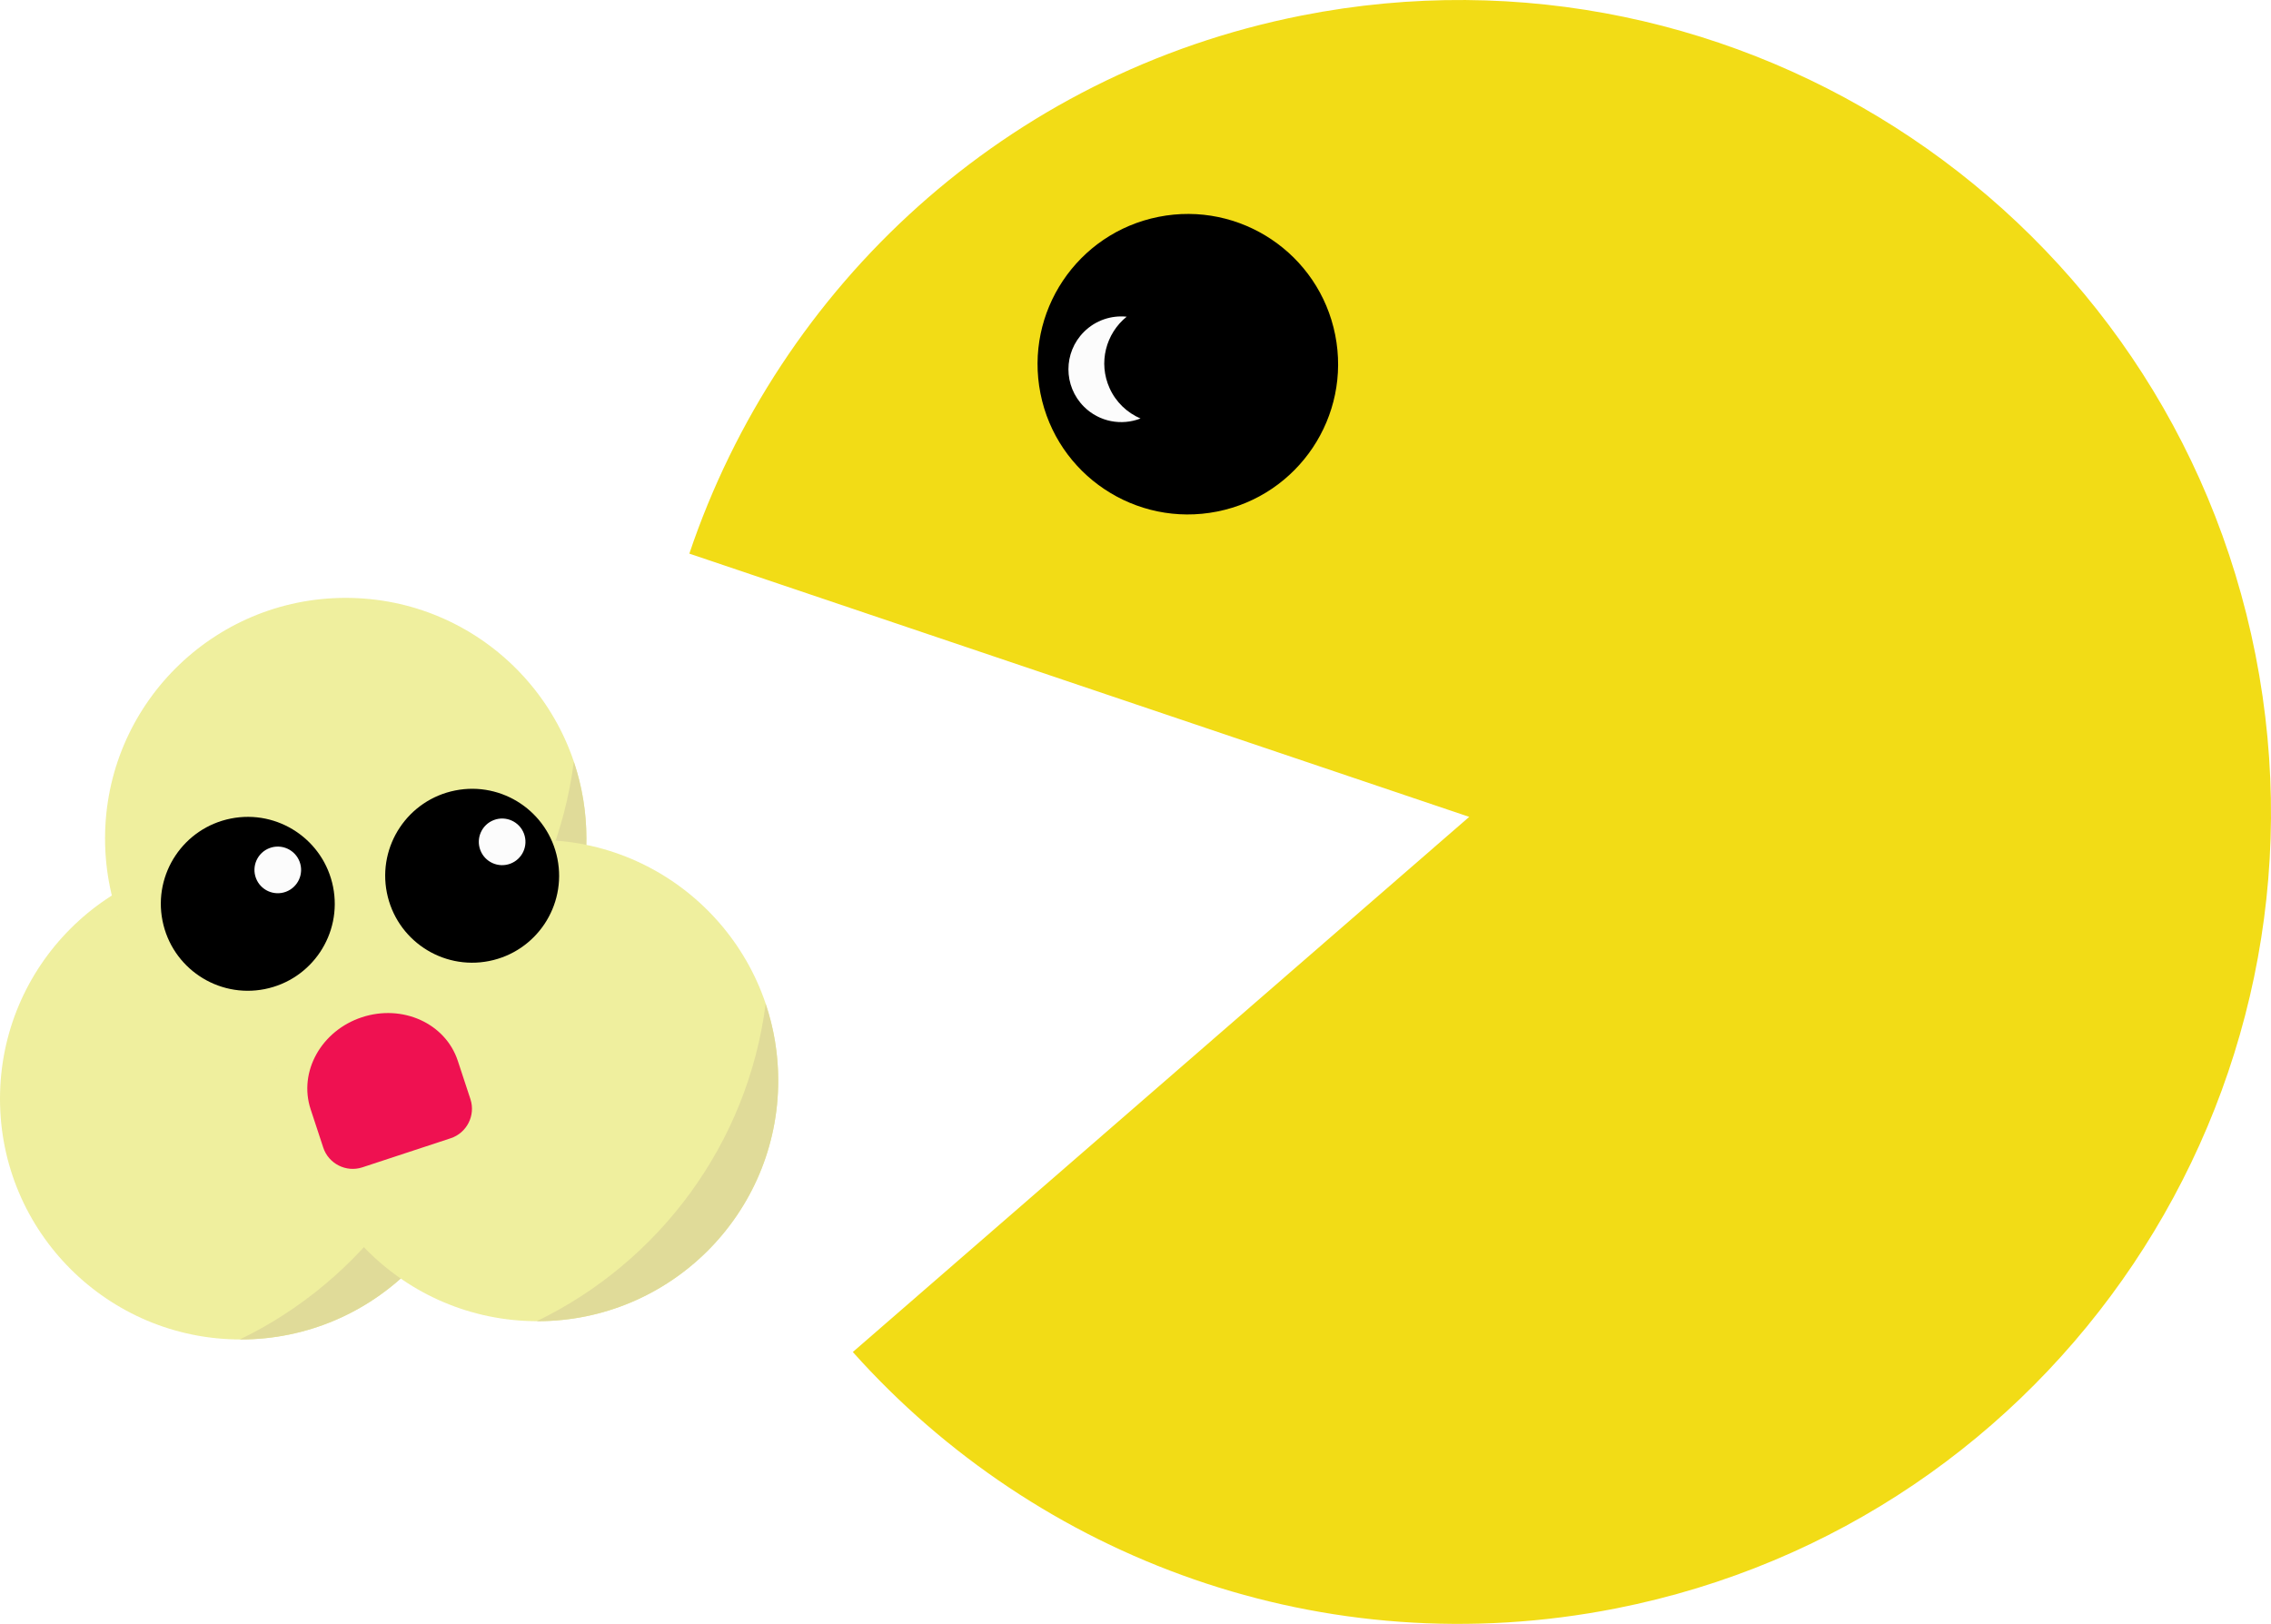
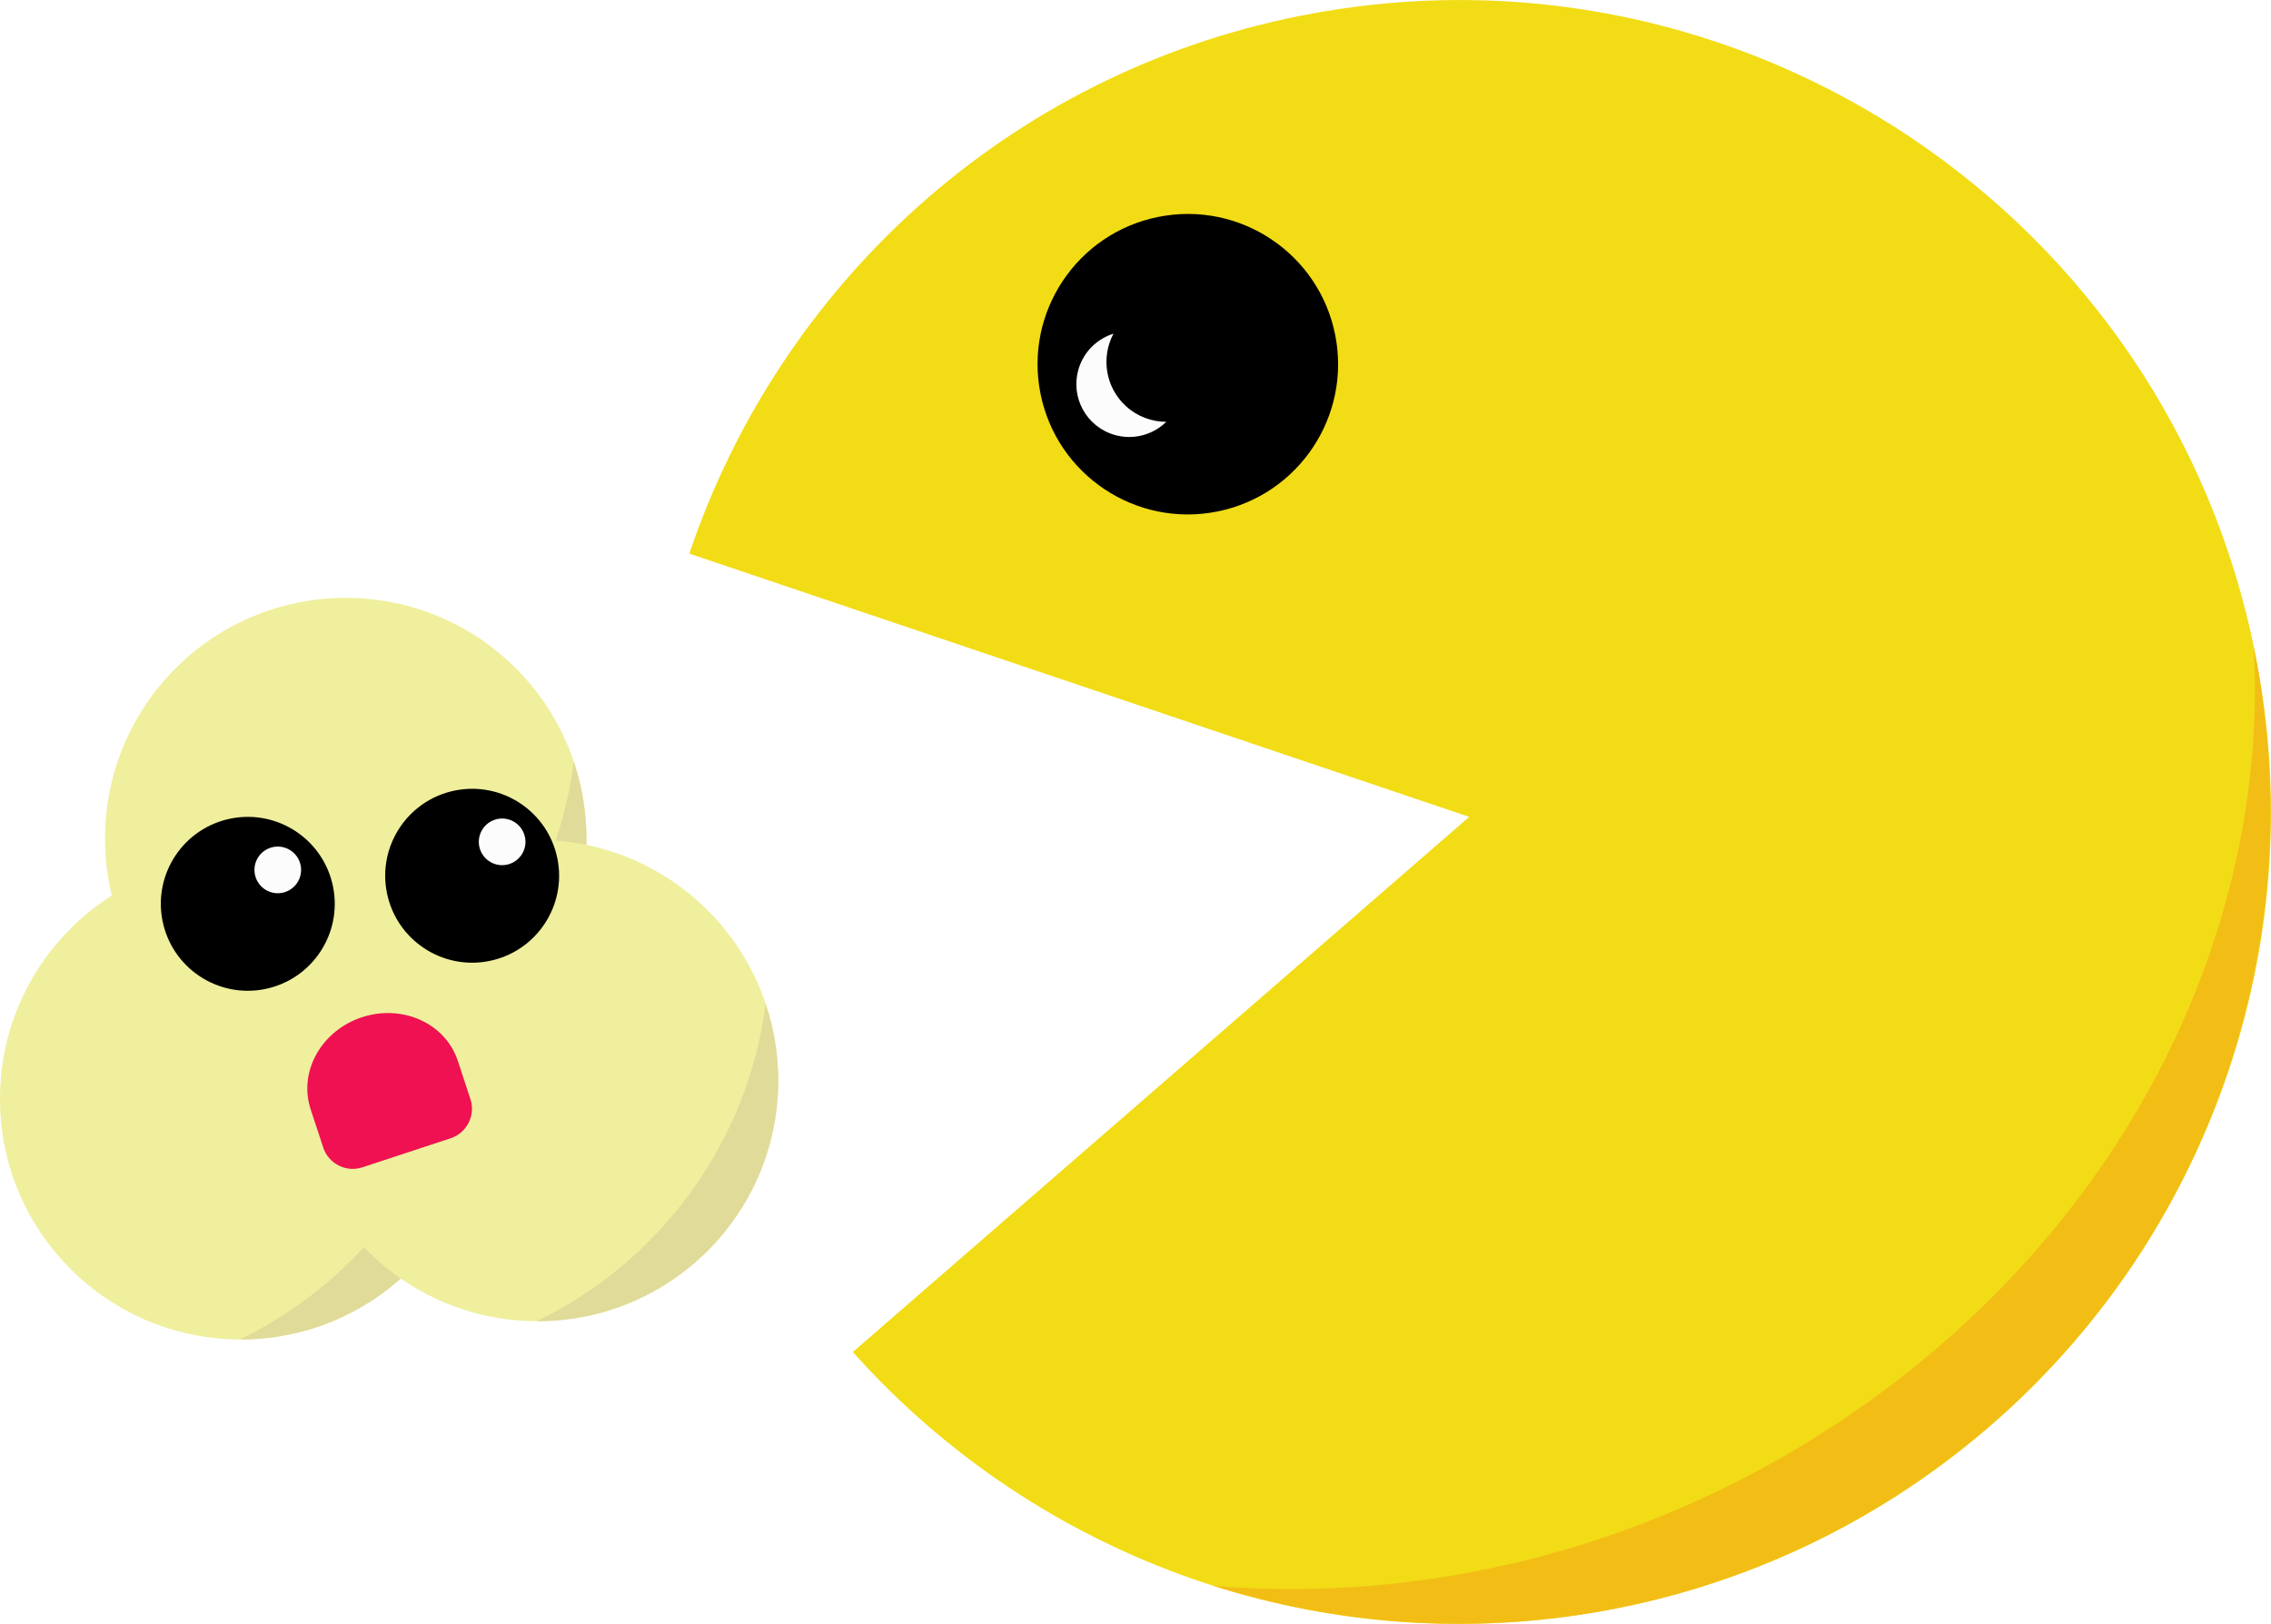
- <svg xmlns="http://www.w3.org/2000/svg" width="526.831" height="376.765" id="svg4621" version="1.1">
+ <svg xmlns="http://www.w3.org/2000/svg" version="1.1" width="526.831" height="376.765" id="svg4621">
  <defs id="defs4623" />
-   <g id="layer1" transform="translate(-113.3717,-239.7053)">
-     <g id="g3248" transform="matrix(1.25,0,0,-1.25,225.0342,494.647)">
-       <path d="m 0,0 c 0,-24.668 -19.997,-44.665 -44.665,-44.665 -24.668,0 -44.665,19.997 -44.665,44.665 0,24.668 19.997,44.665 44.665,44.665 C -19.997,44.665 0,24.668 0,0" style="fill:#efef9e;fill-opacity:1;fill-rule:nonzero;stroke:none" id="path3250" />
+   <g transform="translate(-113.3717,-239.7053)" id="layer1">
+     <g transform="matrix(1.25,0,0,-1.25,225.0342,494.647)" id="g3248">
+       <path d="m 0,0 c 0,-24.668 -19.997,-44.665 -44.665,-44.665 -24.668,0 -44.665,19.997 -44.665,44.665 0,24.668 19.997,44.665 44.665,44.665 C -19.997,44.665 0,24.668 0,0" id="path3250" style="fill:#efef9e;fill-opacity:1;fill-rule:nonzero;stroke:none" />
    </g>
-     <g id="g3252" transform="matrix(1.25,0,0,-1.25,222.1169,476.8408)">
-       <path d="m 0,0 c -3.337,-26.009 -19.771,-47.919 -42.477,-58.906 0.049,0 0.097,-0.004 0.146,-0.004 24.668,0 44.665,19.997 44.665,44.665 C 2.334,-9.262 1.506,-4.475 0,0" style="fill:#e0db99;fill-opacity:1;fill-rule:nonzero;stroke:none" id="path3254" />
+     <g transform="matrix(1.25,0,0,-1.25,222.1169,476.8408)" id="g3252">
+       <path d="m 0,0 c -3.337,-26.009 -19.771,-47.919 -42.477,-58.906 0.049,0 0.097,-0.004 0.146,-0.004 24.668,0 44.665,19.997 44.665,44.665 C 2.334,-9.262 1.506,-4.475 0,0" id="path3254" style="fill:#e0db99;fill-opacity:1;fill-rule:nonzero;stroke:none" />
    </g>
-     <g id="g3256" transform="matrix(1.25,0,0,-1.25,249.4043,434.2516)">
-       <path d="m 0,0 c 0,-24.668 -19.997,-44.665 -44.665,-44.665 -24.668,0 -44.665,19.997 -44.665,44.665 0,24.668 19.997,44.665 44.665,44.665 C -19.997,44.665 0,24.668 0,0" style="fill:#efef9e;fill-opacity:1;fill-rule:nonzero;stroke:none" id="path3258" />
+     <g transform="matrix(1.25,0,0,-1.25,249.4043,434.2516)" id="g3256">
+       <path d="m 0,0 c 0,-24.668 -19.997,-44.665 -44.665,-44.665 -24.668,0 -44.665,19.997 -44.665,44.665 0,24.668 19.997,44.665 44.665,44.665 C -19.997,44.665 0,24.668 0,0" id="path3258" style="fill:#efef9e;fill-opacity:1;fill-rule:nonzero;stroke:none" />
    </g>
-     <g id="g3260" transform="matrix(1.25,0,0,-1.25,246.4869,416.4455)">
-       <path d="m 0,0 c -3.337,-26.009 -19.771,-47.919 -42.477,-58.906 0.049,0 0.097,-0.004 0.146,-0.004 24.668,0 44.665,19.997 44.665,44.665 C 2.334,-9.262 1.506,-4.475 0,0" style="fill:#e0db99;fill-opacity:1;fill-rule:nonzero;stroke:none" id="path3262" />
+     <g transform="matrix(1.25,0,0,-1.25,246.4869,416.4455)" id="g3260">
+       <path d="m 0,0 c -3.337,-26.009 -19.771,-47.919 -42.477,-58.906 0.049,0 0.097,-0.004 0.146,-0.004 24.668,0 44.665,19.997 44.665,44.665 C 2.334,-9.262 1.506,-4.475 0,0" id="path3262" style="fill:#e0db99;fill-opacity:1;fill-rule:nonzero;stroke:none" />
    </g>
    <a transform="matrix(1.25,0,0,-1.25,-498.6191,652.8992)" id="a4416">
-       <path d="m 634.02,129.992 c 0,-24.668 -19.997,-44.665 -44.665,-44.665 -24.668,0 -44.665,19.997 -44.665,44.665 0,24.668 19.997,44.665 44.665,44.665 24.668,0 44.665,-19.997 44.665,-44.665" style="fill:#efef9e;fill-opacity:1;fill-rule:nonzero;stroke:none" id="path3266" />
+       <path d="m 634.02,129.992 c 0,-24.668 -19.997,-44.665 -44.665,-44.665 -24.668,0 -44.665,19.997 -44.665,44.665 0,24.668 19.997,44.665 44.665,44.665 24.668,0 44.665,-19.997 44.665,-44.665" id="path3266" style="fill:#efef9e;fill-opacity:1;fill-rule:nonzero;stroke:none" />
    </a>
-     <g id="g3268" transform="matrix(1.25,0,0,-1.25,290.9888,472.6026)">
-       <path d="m 0,0 c -3.337,-26.009 -19.771,-47.919 -42.477,-58.906 0.049,0 0.097,-0.004 0.146,-0.004 24.668,0 44.665,19.997 44.665,44.665 C 2.334,-9.262 1.506,-4.475 0,0" style="fill:#e0db99;fill-opacity:1;fill-rule:nonzero;stroke:none" id="path3270" />
+     <g transform="matrix(1.25,0,0,-1.25,290.9888,472.6026)" id="g3268">
+       <path d="m 0,0 c -3.337,-26.009 -19.771,-47.919 -42.477,-58.906 0.049,0 0.097,-0.004 0.146,-0.004 24.668,0 44.665,19.997 44.665,44.665 C 2.334,-9.262 1.506,-4.475 0,0" id="path3270" style="fill:#e0db99;fill-opacity:1;fill-rule:nonzero;stroke:none" />
    </g>
-     <g id="g3272" transform="matrix(1.25,0,0,-1.25,190.6393,445.4656)">
-       <path d="m 0,0 c 1.74,-8.741 -3.936,-17.237 -12.677,-18.977 -8.741,-1.739 -17.238,3.937 -18.977,12.678 -1.74,8.741 3.936,17.237 12.677,18.976 C -10.236,14.417 -1.74,8.741 0,0" style="fill:#000000;fill-opacity:1;fill-rule:nonzero;stroke:none" id="path3274" />
+     <g transform="matrix(1.25,0,0,-1.25,190.6393,445.4656)" id="g3272">
+       <path d="m 0,0 c 1.74,-8.741 -3.936,-17.237 -12.677,-18.977 -8.741,-1.739 -17.238,3.937 -18.977,12.678 -1.74,8.741 3.936,17.237 12.677,18.976 C -10.236,14.417 -1.74,8.741 0,0" id="path3274" style="fill:#000000;fill-opacity:1;fill-rule:nonzero;stroke:none" />
    </g>
-     <path id="path3278" style="fill:#000000;fill-opacity:1;fill-rule:nonzero;stroke:none" d="m 242.687,438.954 c 2.175,10.926 -4.92,21.546 -15.846,23.721 -10.926,2.174 -21.547,-4.921 -23.721,-15.848 -2.175,-10.926 4.92,-21.546 15.846,-23.72 10.926,-2.175 21.546,4.92 23.721,15.846" />
-     <g id="g3280" transform="matrix(1.25,0,0,-1.25,182.8732,439.626)">
-       <path d="m 0,0 c 0.844,-2.237 -0.285,-4.734 -2.522,-5.578 -2.236,-0.843 -4.734,0.286 -5.577,2.522 -0.844,2.237 0.285,4.734 2.521,5.578 C -3.341,3.366 -0.844,2.237 0,0" style="fill:#fcfcfc;fill-opacity:1;fill-rule:nonzero;stroke:none" id="path3282" />
+     <path d="m 242.687,438.954 c 2.175,10.926 -4.92,21.546 -15.846,23.721 -10.926,2.174 -21.547,-4.921 -23.721,-15.848 -2.175,-10.926 4.92,-21.546 15.846,-23.72 10.926,-2.175 21.546,4.92 23.721,15.846" id="path3278" style="fill:#000000;fill-opacity:1;fill-rule:nonzero;stroke:none" />
+     <g transform="matrix(1.25,0,0,-1.25,182.8732,439.626)" id="g3280">
+       <path d="m 0,0 c 0.844,-2.237 -0.285,-4.734 -2.522,-5.578 -2.236,-0.843 -4.734,0.286 -5.577,2.522 -0.844,2.237 0.285,4.734 2.521,5.578 C -3.341,3.366 -0.844,2.237 0,0" id="path3282" style="fill:#fcfcfc;fill-opacity:1;fill-rule:nonzero;stroke:none" />
    </g>
-     <g id="g3284" transform="matrix(1.25,0,0,-1.25,234.921,433.115)">
-       <path d="m 0,0 c 0.844,-2.237 -0.285,-4.734 -2.522,-5.578 -2.237,-0.843 -4.734,0.286 -5.578,2.522 -0.843,2.237 0.286,4.734 2.522,5.578 C -3.341,3.366 -0.844,2.237 0,0" style="fill:#fcfcfc;fill-opacity:1;fill-rule:nonzero;stroke:none" id="path3286" />
+     <g transform="matrix(1.25,0,0,-1.25,234.921,433.115)" id="g3284">
+       <path d="m 0,0 c 0.844,-2.237 -0.285,-4.734 -2.522,-5.578 -2.237,-0.843 -4.734,0.286 -5.578,2.522 -0.843,2.237 0.286,4.734 2.522,5.578 C -3.341,3.366 -0.844,2.237 0,0" id="path3286" style="fill:#fcfcfc;fill-opacity:1;fill-rule:nonzero;stroke:none" />
    </g>
-     <g id="g3288" transform="matrix(1.25,0,0,-1.25,222.5015,494.7198)">
-       <path d="M 0,0 -1.133,3.441 C -2.122,6.445 -2.344,7.116 -2.344,7.116 -4.631,14.063 -12.6,17.681 -20.142,15.197 -27.684,12.713 -31.943,5.069 -29.655,-1.878 l 1.21,-3.675 1.133,-3.441 c 0.989,-3.004 4.256,-4.652 7.26,-3.663 L -3.663,-7.26 C -0.659,-6.271 0.989,-3.004 0,0" style="fill:#ef1151;fill-opacity:1;fill-rule:nonzero;stroke:none" id="path3290" />
+     <g transform="matrix(1.25,0,0,-1.25,222.5015,494.7198)" id="g3288">
+       <path d="M 0,0 -1.133,3.441 C -2.122,6.445 -2.344,7.116 -2.344,7.116 -4.631,14.063 -12.6,17.681 -20.142,15.197 -27.684,12.713 -31.943,5.069 -29.655,-1.878 l 1.21,-3.675 1.133,-3.441 c 0.989,-3.004 4.256,-4.652 7.26,-3.663 L -3.663,-7.26 C -0.659,-6.271 0.989,-3.004 0,0" id="path3290" style="fill:#ef1151;fill-opacity:1;fill-rule:nonzero;stroke:none" />
    </g>
-     <g id="g3552" transform="matrix(1.25,0,0,-1.25,415.3744,243.3006)">
-       <path d="m 0,0 c -54.976,-10.842 -96.983,-50.327 -113.671,-99.882 l 144.733,-48.861 -114.393,-99.328 c 34.311,-38.43 87.435,-58.281 141.642,-47.591 81.644,16.103 134.777,95.342 118.675,176.987 C 160.884,-37.031 81.645,16.102 0,0" style="fill:#f2dc16;fill-opacity:1;fill-rule:nonzero;stroke:none" id="path3554" />
+     <g transform="matrix(1.25,0,0,-1.25,415.3744,243.3006)" id="g3552">
+       <path d="m 0,0 c -54.976,-10.842 -96.983,-50.327 -113.671,-99.882 l 144.733,-48.861 -114.393,-99.328 c 34.311,-38.43 87.435,-58.281 141.642,-47.591 81.644,16.103 134.777,95.342 118.675,176.987 C 160.884,-37.031 81.645,16.102 0,0" id="path3554" style="fill:#f2dc16;fill-opacity:1;fill-rule:nonzero;stroke:none" />
+       <path d="m 176.655,-117.24 c 2.865,-51.781 -22.862,-105.86 -72.738,-140.957 -36.762,-25.867 -79.864,-36.633 -120.325,-33.274 44.251,-13.982 94.34,-7.413 134.626,22.14 49.083,36.009 70.005,96.134 58.438,152.091 z" id="path3554-9" style="fill:#f2be16;fill-opacity:1;fill-rule:nonzero;stroke:none" />
    </g>
-     <g id="g3556" transform="matrix(1.25,0,0,-1.25,423.1132,317.4009)">
-       <path d="m 0,0 c 3.006,-15.104 -6.802,-29.786 -21.906,-32.791 -15.105,-3.006 -29.786,6.801 -32.792,21.906 -3.006,15.104 6.802,29.785 21.907,32.791 C -17.687,24.912 -3.006,15.104 0,0" style="fill:#000000;fill-opacity:1;fill-rule:nonzero;stroke:none" id="path3558" />
+     <g transform="matrix(1.25,0,0,-1.25,423.1132,317.4009)" id="g3556">
+       <path d="m 0,0 c 3.006,-15.104 -6.802,-29.786 -21.906,-32.791 -15.105,-3.006 -29.786,6.801 -32.792,21.906 -3.006,15.104 6.802,29.785 21.907,32.791 C -17.687,24.912 -3.006,15.104 0,0" id="path3558" style="fill:#000000;fill-opacity:1;fill-rule:nonzero;stroke:none" />
    </g>
-     <g id="g3560" transform="matrix(1.25,0,0,-1.25,370.7788,329.7684)">
-       <path d="M 0,0 C -2.139,4.73 -0.694,10.157 3.17,13.268 0.338,13.556 -2.596,12.617 -4.766,10.447 -8.597,6.615 -8.597,0.403 -4.765,-3.428 -1.925,-6.268 2.221,-6.997 5.737,-5.627 3.28,-4.565 1.19,-2.632 0,0" style="fill:#fcfcfc;fill-opacity:1;fill-rule:nonzero;stroke:none" id="path3562" />
+     <g transform="matrix(1.149051,-0.4921201,-0.4921201,-1.149051,374.5626,333.9319)" id="g3560">
+       <path d="M 0,0 C -2.139,4.73 -0.694,10.157 3.17,13.268 0.338,13.556 -2.596,12.617 -4.766,10.447 -8.597,6.615 -8.597,0.403 -4.765,-3.428 -1.925,-6.268 2.221,-6.997 5.737,-5.627 3.28,-4.565 1.19,-2.632 0,0" id="path3562" style="fill:#fcfcfc;fill-opacity:1;fill-rule:nonzero;stroke:none" />
    </g>
  </g>
</svg>
